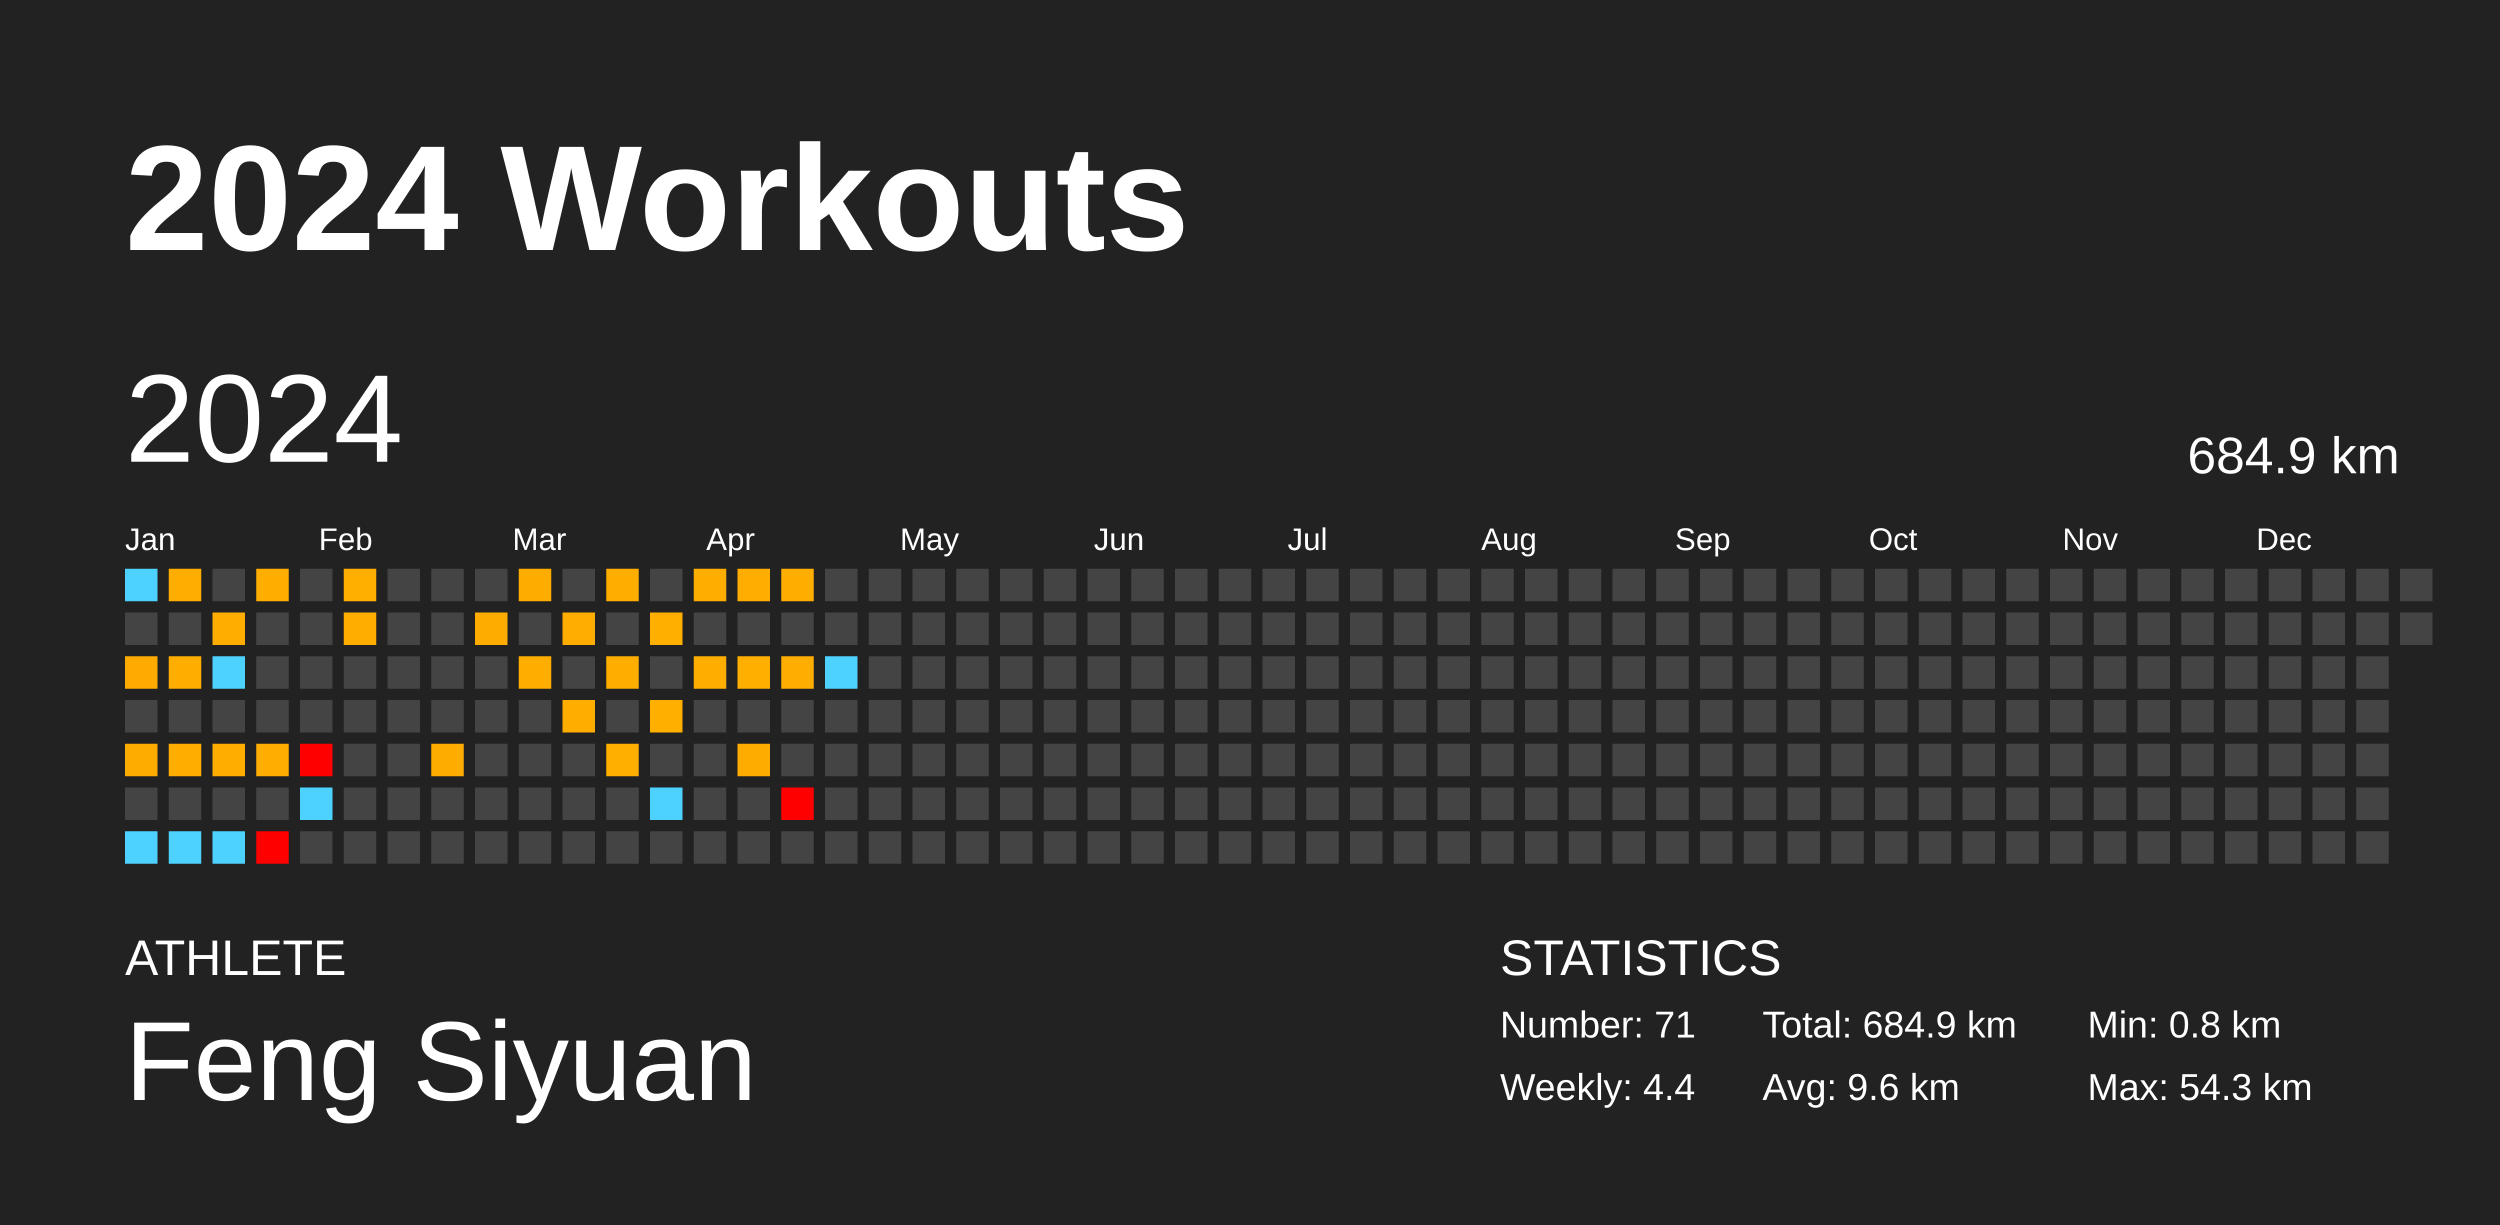
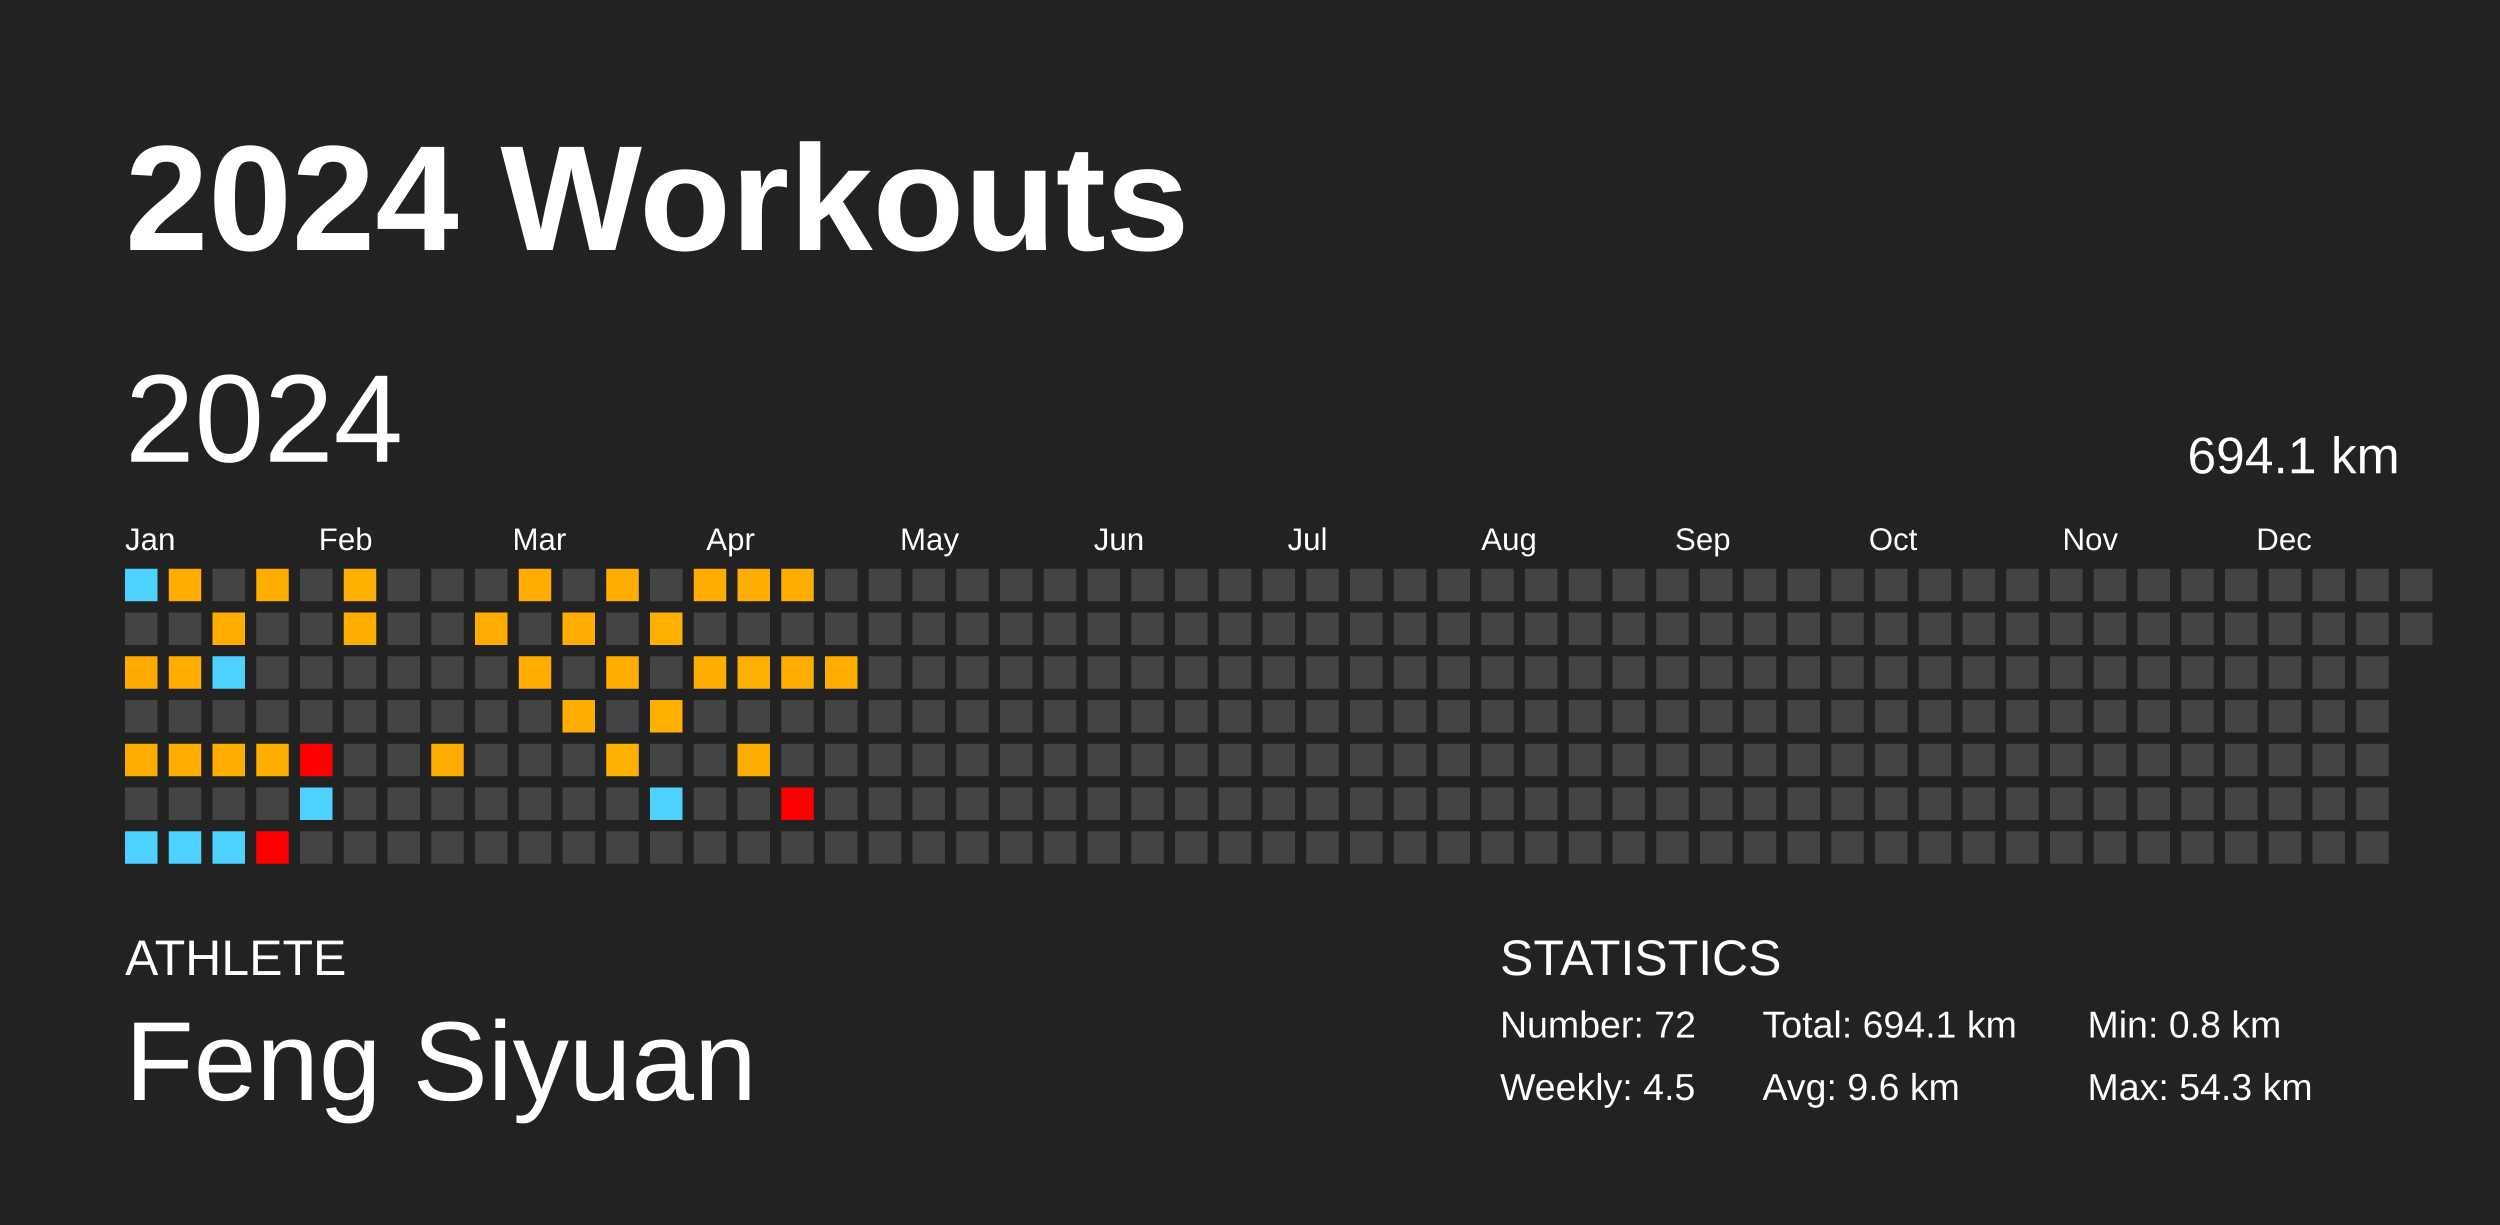
<svg xmlns="http://www.w3.org/2000/svg" baseProfile="full" height="98mm" version="1.1" viewBox="0,0,200,98" width="200mm">
  <defs />
  <rect fill="#222222" height="98" width="200" x="0" y="0" />
  <text fill="#FFFFFF" style="font-size:12px; font-family:Arial; font-weight:bold;" x="10" y="20">2024 Workouts</text>
  <text fill="#FFFFFF" style="font-size:4px; font-family:Arial" x="10" y="78">ATHLETE</text>
  <text fill="#FFFFFF" style="font-size:9px; font-family:Arial" x="10" y="88">Feng Siyuan</text>
  <text fill="#FFFFFF" style="font-size:4px; font-family:Arial" x="120" y="78">STATISTICS</text>
-   <text fill="#FFFFFF" style="font-size:3px; font-family:Arial" x="120" y="83">Number: 71</text>
-   <text fill="#FFFFFF" style="font-size:3px; font-family:Arial" x="120" y="88">Weekly: 4.4</text>
-   <text fill="#FFFFFF" style="font-size:3px; font-family:Arial" x="141" y="83">Total: 684.9 km</text>
+   <text fill="#FFFFFF" style="font-size:3px; font-family:Arial" x="120" y="83">Number: 72</text>
+   <text fill="#FFFFFF" style="font-size:3px; font-family:Arial" x="120" y="88">Weekly: 4.5</text>
+   <text fill="#FFFFFF" style="font-size:3px; font-family:Arial" x="141" y="83">Total: 694.1 km</text>
  <text fill="#FFFFFF" style="font-size:3px; font-family:Arial" x="141" y="88">Avg: 9.6 km</text>
  <text fill="#FFFFFF" style="font-size:3px; font-family:Arial" x="167" y="83">Min: 0.8 km</text>
  <text fill="#FFFFFF" style="font-size:3px; font-family:Arial" x="167" y="88">Max: 54.3 km</text>
  <text dominant-baseline="hanging" fill="#FFFFFF" style="font-size:10.0px; font-family:Arial;" x="10" y="30">2024</text>
-   <text dominant-baseline="hanging" fill="#FFFFFF" style="font-size:4.125px; font-family:Arial;" x="175" y="35">684.9 km</text>
+   <text dominant-baseline="hanging" fill="#FFFFFF" style="font-size:4.125px; font-family:Arial;" x="175" y="35">694.1 km</text>
  <text fill="#FFFFFF" style="font-size:2.5px; font-family:Arial" x="10.0" y="44">Jan</text>
  <text fill="#FFFFFF" style="font-size:2.5px; font-family:Arial" x="25.5" y="44">Feb</text>
  <text fill="#FFFFFF" style="font-size:2.5px; font-family:Arial" x="41.0" y="44">Mar</text>
  <text fill="#FFFFFF" style="font-size:2.5px; font-family:Arial" x="56.5" y="44">Apr</text>
  <text fill="#FFFFFF" style="font-size:2.5px; font-family:Arial" x="72.0" y="44">May</text>
  <text fill="#FFFFFF" style="font-size:2.5px; font-family:Arial" x="87.5" y="44">Jun</text>
  <text fill="#FFFFFF" style="font-size:2.5px; font-family:Arial" x="103.0" y="44">Jul</text>
  <text fill="#FFFFFF" style="font-size:2.5px; font-family:Arial" x="118.5" y="44">Aug</text>
  <text fill="#FFFFFF" style="font-size:2.5px; font-family:Arial" x="134.0" y="44">Sep</text>
  <text fill="#FFFFFF" style="font-size:2.5px; font-family:Arial" x="149.5" y="44">Oct</text>
  <text fill="#FFFFFF" style="font-size:2.5px; font-family:Arial" x="165.0" y="44">Nov</text>
  <text fill="#FFFFFF" style="font-size:2.5px; font-family:Arial" x="180.5" y="44">Dec</text>
  <rect fill="#4dd2ff" height="2.6" width="2.6" x="10.0" y="45.5" />
  <rect fill="#444444" height="2.6" width="2.6" x="10.0" y="49.0" />
  <rect fill="#ffaa00" height="2.6" width="2.6" x="10.0" y="52.5" />
  <rect fill="#444444" height="2.6" width="2.6" x="10.0" y="56.0" />
  <rect fill="#ffac00" height="2.6" width="2.6" x="10.0" y="59.5" />
  <rect fill="#444444" height="2.6" width="2.6" x="10.0" y="63.0" />
  <rect fill="#4dd2ff" height="2.6" width="2.6" x="10.0" y="66.5" />
  <rect fill="#ffad00" height="2.6" width="2.6" x="13.5" y="45.5" />
  <rect fill="#444444" height="2.6" width="2.6" x="13.5" y="49.0" />
  <rect fill="#ffae00" height="2.6" width="2.6" x="13.5" y="52.5" />
  <rect fill="#444444" height="2.6" width="2.6" x="13.5" y="56.0" />
  <rect fill="#ffae00" height="2.6" width="2.6" x="13.5" y="59.5" />
  <rect fill="#444444" height="2.6" width="2.6" x="13.5" y="63.0" />
  <rect fill="#4dd2ff" height="2.6" width="2.6" x="13.5" y="66.5" />
  <rect fill="#444444" height="2.6" width="2.6" x="17.0" y="45.5" />
  <rect fill="#ffae00" height="2.6" width="2.6" x="17.0" y="49.0" />
  <rect fill="#4dd2ff" height="2.6" width="2.6" x="17.0" y="52.5" />
  <rect fill="#444444" height="2.6" width="2.6" x="17.0" y="56.0" />
  <rect fill="#ffae00" height="2.6" width="2.6" x="17.0" y="59.5" />
  <rect fill="#444444" height="2.6" width="2.6" x="17.0" y="63.0" />
  <rect fill="#4dd2ff" height="2.6" width="2.6" x="17.0" y="66.5" />
  <rect fill="#ffae00" height="2.6" width="2.6" x="20.5" y="45.5" />
  <rect fill="#444444" height="2.6" width="2.6" x="20.5" y="49.0" />
  <rect fill="#444444" height="2.6" width="2.6" x="20.5" y="52.5" />
  <rect fill="#444444" height="2.6" width="2.6" x="20.5" y="56.0" />
  <rect fill="#ffad00" height="2.6" width="2.6" x="20.5" y="59.5" />
  <rect fill="#444444" height="2.6" width="2.6" x="20.5" y="63.0" />
  <rect fill="red" height="2.6" width="2.6" x="20.5" y="66.5" />
  <rect fill="#444444" height="2.6" width="2.6" x="24.0" y="45.5" />
  <rect fill="#444444" height="2.6" width="2.6" x="24.0" y="49.0" />
  <rect fill="#444444" height="2.6" width="2.6" x="24.0" y="52.5" />
  <rect fill="#444444" height="2.6" width="2.6" x="24.0" y="56.0" />
  <rect fill="red" height="2.6" width="2.6" x="24.0" y="59.5" />
  <rect fill="#4dd2ff" height="2.6" width="2.6" x="24.0" y="63.0" />
  <rect fill="#444444" height="2.6" width="2.6" x="24.0" y="66.5" />
  <rect fill="#ffaf00" height="2.6" width="2.6" x="27.5" y="45.5" />
  <rect fill="#ffae00" height="2.6" width="2.6" x="27.5" y="49.0" />
  <rect fill="#444444" height="2.6" width="2.6" x="27.5" y="52.5" />
  <rect fill="#444444" height="2.6" width="2.6" x="27.5" y="56.0" />
  <rect fill="#444444" height="2.6" width="2.6" x="27.5" y="59.5" />
  <rect fill="#444444" height="2.6" width="2.6" x="27.5" y="63.0" />
  <rect fill="#444444" height="2.6" width="2.6" x="27.5" y="66.5" />
  <rect fill="#444444" height="2.6" width="2.6" x="31.0" y="45.5" />
  <rect fill="#444444" height="2.6" width="2.6" x="31.0" y="49.0" />
  <rect fill="#444444" height="2.6" width="2.6" x="31.0" y="52.5" />
  <rect fill="#444444" height="2.6" width="2.6" x="31.0" y="56.0" />
  <rect fill="#444444" height="2.6" width="2.6" x="31.0" y="59.5" />
  <rect fill="#444444" height="2.6" width="2.6" x="31.0" y="63.0" />
  <rect fill="#444444" height="2.6" width="2.6" x="31.0" y="66.5" />
  <rect fill="#444444" height="2.6" width="2.6" x="34.5" y="45.5" />
  <rect fill="#444444" height="2.6" width="2.6" x="34.5" y="49.0" />
  <rect fill="#444444" height="2.6" width="2.6" x="34.5" y="52.5" />
  <rect fill="#444444" height="2.6" width="2.6" x="34.5" y="56.0" />
  <rect fill="#ffac00" height="2.6" width="2.6" x="34.5" y="59.5" />
  <rect fill="#444444" height="2.6" width="2.6" x="34.5" y="63.0" />
  <rect fill="#444444" height="2.6" width="2.6" x="34.5" y="66.5" />
  <rect fill="#444444" height="2.6" width="2.6" x="38.0" y="45.5" />
  <rect fill="#ffac00" height="2.6" width="2.6" x="38.0" y="49.0" />
  <rect fill="#444444" height="2.6" width="2.6" x="38.0" y="52.5" />
  <rect fill="#444444" height="2.6" width="2.6" x="38.0" y="56.0" />
  <rect fill="#444444" height="2.6" width="2.6" x="38.0" y="59.5" />
  <rect fill="#444444" height="2.6" width="2.6" x="38.0" y="63.0" />
  <rect fill="#444444" height="2.6" width="2.6" x="38.0" y="66.5" />
  <rect fill="#ffac00" height="2.6" width="2.6" x="41.5" y="45.5" />
  <rect fill="#444444" height="2.6" width="2.6" x="41.5" y="49.0" />
  <rect fill="#ffae00" height="2.6" width="2.6" x="41.5" y="52.5" />
  <rect fill="#444444" height="2.6" width="2.6" x="41.5" y="56.0" />
  <rect fill="#444444" height="2.6" width="2.6" x="41.5" y="59.5" />
  <rect fill="#444444" height="2.6" width="2.6" x="41.5" y="63.0" />
  <rect fill="#444444" height="2.6" width="2.6" x="41.5" y="66.5" />
  <rect fill="#444444" height="2.6" width="2.6" x="45.0" y="45.5" />
  <rect fill="#ffad00" height="2.6" width="2.6" x="45.0" y="49.0" />
  <rect fill="#444444" height="2.6" width="2.6" x="45.0" y="52.5" />
  <rect fill="#ffae00" height="2.6" width="2.6" x="45.0" y="56.0" />
  <rect fill="#444444" height="2.6" width="2.6" x="45.0" y="59.5" />
  <rect fill="#444444" height="2.6" width="2.6" x="45.0" y="63.0" />
  <rect fill="#444444" height="2.6" width="2.6" x="45.0" y="66.5" />
  <rect fill="#ffae00" height="2.6" width="2.6" x="48.5" y="45.5" />
  <rect fill="#444444" height="2.6" width="2.6" x="48.5" y="49.0" />
  <rect fill="#ffae00" height="2.6" width="2.6" x="48.5" y="52.5" />
  <rect fill="#444444" height="2.6" width="2.6" x="48.5" y="56.0" />
  <rect fill="#ffaf00" height="2.6" width="2.6" x="48.5" y="59.5" />
  <rect fill="#444444" height="2.6" width="2.6" x="48.5" y="63.0" />
  <rect fill="#444444" height="2.6" width="2.6" x="48.5" y="66.5" />
  <rect fill="#444444" height="2.6" width="2.6" x="52.0" y="45.5" />
  <rect fill="#ffaf00" height="2.6" width="2.6" x="52.0" y="49.0" />
  <rect fill="#444444" height="2.6" width="2.6" x="52.0" y="52.5" />
  <rect fill="#ffaf00" height="2.6" width="2.6" x="52.0" y="56.0" />
  <rect fill="#444444" height="2.6" width="2.6" x="52.0" y="59.5" />
  <rect fill="#4dd2ff" height="2.6" width="2.6" x="52.0" y="63.0" />
  <rect fill="#444444" height="2.6" width="2.6" x="52.0" y="66.5" />
  <rect fill="#ffae00" height="2.6" width="2.6" x="55.5" y="45.5" />
  <rect fill="#444444" height="2.6" width="2.6" x="55.5" y="49.0" />
  <rect fill="#ffae00" height="2.6" width="2.6" x="55.5" y="52.5" />
  <rect fill="#444444" height="2.6" width="2.6" x="55.5" y="56.0" />
  <rect fill="#444444" height="2.6" width="2.6" x="55.5" y="59.5" />
  <rect fill="#444444" height="2.6" width="2.6" x="55.5" y="63.0" />
  <rect fill="#444444" height="2.6" width="2.6" x="55.5" y="66.5" />
  <rect fill="#ffad00" height="2.6" width="2.6" x="59.0" y="45.5" />
  <rect fill="#444444" height="2.6" width="2.6" x="59.0" y="49.0" />
  <rect fill="#ffaf00" height="2.6" width="2.6" x="59.0" y="52.5" />
  <rect fill="#444444" height="2.6" width="2.6" x="59.0" y="56.0" />
  <rect fill="#ffac00" height="2.6" width="2.6" x="59.0" y="59.5" />
  <rect fill="#444444" height="2.6" width="2.6" x="59.0" y="63.0" />
  <rect fill="#444444" height="2.6" width="2.6" x="59.0" y="66.5" />
  <rect fill="#ffae00" height="2.6" width="2.6" x="62.5" y="45.5" />
  <rect fill="#444444" height="2.6" width="2.6" x="62.5" y="49.0" />
  <rect fill="#ffad00" height="2.6" width="2.6" x="62.5" y="52.5" />
  <rect fill="#444444" height="2.6" width="2.6" x="62.5" y="56.0" />
  <rect fill="#444444" height="2.6" width="2.6" x="62.5" y="59.5" />
  <rect fill="red" height="2.6" width="2.6" x="62.5" y="63.0" />
  <rect fill="#444444" height="2.6" width="2.6" x="62.5" y="66.5" />
  <rect fill="#444444" height="2.6" width="2.6" x="66.0" y="45.5" />
  <rect fill="#444444" height="2.6" width="2.6" x="66.0" y="49.0" />
-   <rect fill="#4dd2ff" height="2.6" width="2.6" x="66.0" y="52.5" />
+   <rect fill="#ffad00" height="2.6" width="2.6" x="66.0" y="52.5" />
  <rect fill="#444444" height="2.6" width="2.6" x="66.0" y="56.0" />
  <rect fill="#444444" height="2.6" width="2.6" x="66.0" y="59.5" />
  <rect fill="#444444" height="2.6" width="2.6" x="66.0" y="63.0" />
  <rect fill="#444444" height="2.6" width="2.6" x="66.0" y="66.5" />
  <rect fill="#444444" height="2.6" width="2.6" x="69.5" y="45.5" />
  <rect fill="#444444" height="2.6" width="2.6" x="69.5" y="49.0" />
  <rect fill="#444444" height="2.6" width="2.6" x="69.5" y="52.5" />
  <rect fill="#444444" height="2.6" width="2.6" x="69.5" y="56.0" />
  <rect fill="#444444" height="2.6" width="2.6" x="69.5" y="59.5" />
  <rect fill="#444444" height="2.6" width="2.6" x="69.5" y="63.0" />
  <rect fill="#444444" height="2.6" width="2.6" x="69.5" y="66.5" />
  <rect fill="#444444" height="2.6" width="2.6" x="73.0" y="45.5" />
  <rect fill="#444444" height="2.6" width="2.6" x="73.0" y="49.0" />
  <rect fill="#444444" height="2.6" width="2.6" x="73.0" y="52.5" />
  <rect fill="#444444" height="2.6" width="2.6" x="73.0" y="56.0" />
  <rect fill="#444444" height="2.6" width="2.6" x="73.0" y="59.5" />
  <rect fill="#444444" height="2.6" width="2.6" x="73.0" y="63.0" />
  <rect fill="#444444" height="2.6" width="2.6" x="73.0" y="66.5" />
  <rect fill="#444444" height="2.6" width="2.6" x="76.5" y="45.5" />
  <rect fill="#444444" height="2.6" width="2.6" x="76.5" y="49.0" />
  <rect fill="#444444" height="2.6" width="2.6" x="76.5" y="52.5" />
  <rect fill="#444444" height="2.6" width="2.6" x="76.5" y="56.0" />
  <rect fill="#444444" height="2.6" width="2.6" x="76.5" y="59.5" />
  <rect fill="#444444" height="2.6" width="2.6" x="76.5" y="63.0" />
  <rect fill="#444444" height="2.6" width="2.6" x="76.5" y="66.5" />
  <rect fill="#444444" height="2.6" width="2.6" x="80.0" y="45.5" />
  <rect fill="#444444" height="2.6" width="2.6" x="80.0" y="49.0" />
  <rect fill="#444444" height="2.6" width="2.6" x="80.0" y="52.5" />
  <rect fill="#444444" height="2.6" width="2.6" x="80.0" y="56.0" />
  <rect fill="#444444" height="2.6" width="2.6" x="80.0" y="59.5" />
  <rect fill="#444444" height="2.6" width="2.6" x="80.0" y="63.0" />
  <rect fill="#444444" height="2.6" width="2.6" x="80.0" y="66.5" />
  <rect fill="#444444" height="2.6" width="2.6" x="83.5" y="45.5" />
  <rect fill="#444444" height="2.6" width="2.6" x="83.5" y="49.0" />
  <rect fill="#444444" height="2.6" width="2.6" x="83.5" y="52.5" />
  <rect fill="#444444" height="2.6" width="2.6" x="83.5" y="56.0" />
  <rect fill="#444444" height="2.6" width="2.6" x="83.5" y="59.5" />
  <rect fill="#444444" height="2.6" width="2.6" x="83.5" y="63.0" />
  <rect fill="#444444" height="2.6" width="2.6" x="83.5" y="66.5" />
  <rect fill="#444444" height="2.6" width="2.6" x="87.0" y="45.5" />
  <rect fill="#444444" height="2.6" width="2.6" x="87.0" y="49.0" />
  <rect fill="#444444" height="2.6" width="2.6" x="87.0" y="52.5" />
  <rect fill="#444444" height="2.6" width="2.6" x="87.0" y="56.0" />
  <rect fill="#444444" height="2.6" width="2.6" x="87.0" y="59.5" />
  <rect fill="#444444" height="2.6" width="2.6" x="87.0" y="63.0" />
  <rect fill="#444444" height="2.6" width="2.6" x="87.0" y="66.5" />
  <rect fill="#444444" height="2.6" width="2.6" x="90.5" y="45.5" />
  <rect fill="#444444" height="2.6" width="2.6" x="90.5" y="49.0" />
  <rect fill="#444444" height="2.6" width="2.6" x="90.5" y="52.5" />
  <rect fill="#444444" height="2.6" width="2.6" x="90.5" y="56.0" />
  <rect fill="#444444" height="2.6" width="2.6" x="90.5" y="59.5" />
  <rect fill="#444444" height="2.6" width="2.6" x="90.5" y="63.0" />
  <rect fill="#444444" height="2.6" width="2.6" x="90.5" y="66.5" />
  <rect fill="#444444" height="2.6" width="2.6" x="94.0" y="45.5" />
  <rect fill="#444444" height="2.6" width="2.6" x="94.0" y="49.0" />
  <rect fill="#444444" height="2.6" width="2.6" x="94.0" y="52.5" />
  <rect fill="#444444" height="2.6" width="2.6" x="94.0" y="56.0" />
  <rect fill="#444444" height="2.6" width="2.6" x="94.0" y="59.5" />
  <rect fill="#444444" height="2.6" width="2.6" x="94.0" y="63.0" />
  <rect fill="#444444" height="2.6" width="2.6" x="94.0" y="66.5" />
  <rect fill="#444444" height="2.6" width="2.6" x="97.5" y="45.5" />
  <rect fill="#444444" height="2.6" width="2.6" x="97.5" y="49.0" />
  <rect fill="#444444" height="2.6" width="2.6" x="97.5" y="52.5" />
  <rect fill="#444444" height="2.6" width="2.6" x="97.5" y="56.0" />
  <rect fill="#444444" height="2.6" width="2.6" x="97.5" y="59.5" />
  <rect fill="#444444" height="2.6" width="2.6" x="97.5" y="63.0" />
  <rect fill="#444444" height="2.6" width="2.6" x="97.5" y="66.5" />
  <rect fill="#444444" height="2.6" width="2.6" x="101.0" y="45.5" />
  <rect fill="#444444" height="2.6" width="2.6" x="101.0" y="49.0" />
  <rect fill="#444444" height="2.6" width="2.6" x="101.0" y="52.5" />
  <rect fill="#444444" height="2.6" width="2.6" x="101.0" y="56.0" />
  <rect fill="#444444" height="2.6" width="2.6" x="101.0" y="59.5" />
  <rect fill="#444444" height="2.6" width="2.6" x="101.0" y="63.0" />
  <rect fill="#444444" height="2.6" width="2.6" x="101.0" y="66.5" />
  <rect fill="#444444" height="2.6" width="2.6" x="104.5" y="45.5" />
  <rect fill="#444444" height="2.6" width="2.6" x="104.5" y="49.0" />
  <rect fill="#444444" height="2.6" width="2.6" x="104.5" y="52.5" />
  <rect fill="#444444" height="2.6" width="2.6" x="104.5" y="56.0" />
  <rect fill="#444444" height="2.6" width="2.6" x="104.5" y="59.5" />
  <rect fill="#444444" height="2.6" width="2.6" x="104.5" y="63.0" />
  <rect fill="#444444" height="2.6" width="2.6" x="104.5" y="66.5" />
  <rect fill="#444444" height="2.6" width="2.6" x="108.0" y="45.5" />
  <rect fill="#444444" height="2.6" width="2.6" x="108.0" y="49.0" />
  <rect fill="#444444" height="2.6" width="2.6" x="108.0" y="52.5" />
  <rect fill="#444444" height="2.6" width="2.6" x="108.0" y="56.0" />
  <rect fill="#444444" height="2.6" width="2.6" x="108.0" y="59.5" />
  <rect fill="#444444" height="2.6" width="2.6" x="108.0" y="63.0" />
  <rect fill="#444444" height="2.6" width="2.6" x="108.0" y="66.5" />
  <rect fill="#444444" height="2.6" width="2.6" x="111.5" y="45.5" />
  <rect fill="#444444" height="2.6" width="2.6" x="111.5" y="49.0" />
  <rect fill="#444444" height="2.6" width="2.6" x="111.5" y="52.5" />
  <rect fill="#444444" height="2.6" width="2.6" x="111.5" y="56.0" />
  <rect fill="#444444" height="2.6" width="2.6" x="111.5" y="59.5" />
  <rect fill="#444444" height="2.6" width="2.6" x="111.5" y="63.0" />
  <rect fill="#444444" height="2.6" width="2.6" x="111.5" y="66.5" />
  <rect fill="#444444" height="2.6" width="2.6" x="115.0" y="45.5" />
  <rect fill="#444444" height="2.6" width="2.6" x="115.0" y="49.0" />
  <rect fill="#444444" height="2.6" width="2.6" x="115.0" y="52.5" />
  <rect fill="#444444" height="2.6" width="2.6" x="115.0" y="56.0" />
  <rect fill="#444444" height="2.6" width="2.6" x="115.0" y="59.5" />
  <rect fill="#444444" height="2.6" width="2.6" x="115.0" y="63.0" />
  <rect fill="#444444" height="2.6" width="2.6" x="115.0" y="66.5" />
  <rect fill="#444444" height="2.6" width="2.6" x="118.5" y="45.5" />
  <rect fill="#444444" height="2.6" width="2.6" x="118.5" y="49.0" />
  <rect fill="#444444" height="2.6" width="2.6" x="118.5" y="52.5" />
  <rect fill="#444444" height="2.6" width="2.6" x="118.5" y="56.0" />
  <rect fill="#444444" height="2.6" width="2.6" x="118.5" y="59.5" />
  <rect fill="#444444" height="2.6" width="2.6" x="118.5" y="63.0" />
  <rect fill="#444444" height="2.6" width="2.6" x="118.5" y="66.5" />
  <rect fill="#444444" height="2.6" width="2.6" x="122.0" y="45.5" />
  <rect fill="#444444" height="2.6" width="2.6" x="122.0" y="49.0" />
  <rect fill="#444444" height="2.6" width="2.6" x="122.0" y="52.5" />
  <rect fill="#444444" height="2.6" width="2.6" x="122.0" y="56.0" />
  <rect fill="#444444" height="2.6" width="2.6" x="122.0" y="59.5" />
  <rect fill="#444444" height="2.6" width="2.6" x="122.0" y="63.0" />
  <rect fill="#444444" height="2.6" width="2.6" x="122.0" y="66.5" />
  <rect fill="#444444" height="2.6" width="2.6" x="125.5" y="45.5" />
  <rect fill="#444444" height="2.6" width="2.6" x="125.5" y="49.0" />
  <rect fill="#444444" height="2.6" width="2.6" x="125.5" y="52.5" />
  <rect fill="#444444" height="2.6" width="2.6" x="125.5" y="56.0" />
  <rect fill="#444444" height="2.6" width="2.6" x="125.5" y="59.5" />
  <rect fill="#444444" height="2.6" width="2.6" x="125.5" y="63.0" />
  <rect fill="#444444" height="2.6" width="2.6" x="125.5" y="66.5" />
  <rect fill="#444444" height="2.6" width="2.6" x="129.0" y="45.5" />
  <rect fill="#444444" height="2.6" width="2.6" x="129.0" y="49.0" />
  <rect fill="#444444" height="2.6" width="2.6" x="129.0" y="52.5" />
  <rect fill="#444444" height="2.6" width="2.6" x="129.0" y="56.0" />
  <rect fill="#444444" height="2.6" width="2.6" x="129.0" y="59.5" />
  <rect fill="#444444" height="2.6" width="2.6" x="129.0" y="63.0" />
  <rect fill="#444444" height="2.6" width="2.6" x="129.0" y="66.5" />
  <rect fill="#444444" height="2.6" width="2.6" x="132.5" y="45.5" />
  <rect fill="#444444" height="2.6" width="2.6" x="132.5" y="49.0" />
  <rect fill="#444444" height="2.6" width="2.6" x="132.5" y="52.5" />
  <rect fill="#444444" height="2.6" width="2.6" x="132.5" y="56.0" />
  <rect fill="#444444" height="2.6" width="2.6" x="132.5" y="59.5" />
  <rect fill="#444444" height="2.6" width="2.6" x="132.5" y="63.0" />
  <rect fill="#444444" height="2.6" width="2.6" x="132.5" y="66.5" />
  <rect fill="#444444" height="2.6" width="2.6" x="136.0" y="45.5" />
  <rect fill="#444444" height="2.6" width="2.6" x="136.0" y="49.0" />
  <rect fill="#444444" height="2.6" width="2.6" x="136.0" y="52.5" />
  <rect fill="#444444" height="2.6" width="2.6" x="136.0" y="56.0" />
  <rect fill="#444444" height="2.6" width="2.6" x="136.0" y="59.5" />
  <rect fill="#444444" height="2.6" width="2.6" x="136.0" y="63.0" />
  <rect fill="#444444" height="2.6" width="2.6" x="136.0" y="66.5" />
  <rect fill="#444444" height="2.6" width="2.6" x="139.5" y="45.5" />
  <rect fill="#444444" height="2.6" width="2.6" x="139.5" y="49.0" />
  <rect fill="#444444" height="2.6" width="2.6" x="139.5" y="52.5" />
  <rect fill="#444444" height="2.6" width="2.6" x="139.5" y="56.0" />
  <rect fill="#444444" height="2.6" width="2.6" x="139.5" y="59.5" />
  <rect fill="#444444" height="2.6" width="2.6" x="139.5" y="63.0" />
  <rect fill="#444444" height="2.6" width="2.6" x="139.5" y="66.5" />
  <rect fill="#444444" height="2.6" width="2.6" x="143.0" y="45.5" />
  <rect fill="#444444" height="2.6" width="2.6" x="143.0" y="49.0" />
  <rect fill="#444444" height="2.6" width="2.6" x="143.0" y="52.5" />
  <rect fill="#444444" height="2.6" width="2.6" x="143.0" y="56.0" />
  <rect fill="#444444" height="2.6" width="2.6" x="143.0" y="59.5" />
  <rect fill="#444444" height="2.6" width="2.6" x="143.0" y="63.0" />
  <rect fill="#444444" height="2.6" width="2.6" x="143.0" y="66.5" />
  <rect fill="#444444" height="2.6" width="2.6" x="146.5" y="45.5" />
  <rect fill="#444444" height="2.6" width="2.6" x="146.5" y="49.0" />
  <rect fill="#444444" height="2.6" width="2.6" x="146.5" y="52.5" />
  <rect fill="#444444" height="2.6" width="2.6" x="146.5" y="56.0" />
  <rect fill="#444444" height="2.6" width="2.6" x="146.5" y="59.5" />
  <rect fill="#444444" height="2.6" width="2.6" x="146.5" y="63.0" />
  <rect fill="#444444" height="2.6" width="2.6" x="146.5" y="66.5" />
  <rect fill="#444444" height="2.6" width="2.6" x="150.0" y="45.5" />
  <rect fill="#444444" height="2.6" width="2.6" x="150.0" y="49.0" />
  <rect fill="#444444" height="2.6" width="2.6" x="150.0" y="52.5" />
  <rect fill="#444444" height="2.6" width="2.6" x="150.0" y="56.0" />
  <rect fill="#444444" height="2.6" width="2.6" x="150.0" y="59.5" />
  <rect fill="#444444" height="2.6" width="2.6" x="150.0" y="63.0" />
  <rect fill="#444444" height="2.6" width="2.6" x="150.0" y="66.5" />
  <rect fill="#444444" height="2.6" width="2.6" x="153.5" y="45.5" />
  <rect fill="#444444" height="2.6" width="2.6" x="153.5" y="49.0" />
  <rect fill="#444444" height="2.6" width="2.6" x="153.5" y="52.5" />
  <rect fill="#444444" height="2.6" width="2.6" x="153.5" y="56.0" />
  <rect fill="#444444" height="2.6" width="2.6" x="153.5" y="59.5" />
  <rect fill="#444444" height="2.6" width="2.6" x="153.5" y="63.0" />
  <rect fill="#444444" height="2.6" width="2.6" x="153.5" y="66.5" />
  <rect fill="#444444" height="2.6" width="2.6" x="157.0" y="45.5" />
  <rect fill="#444444" height="2.6" width="2.6" x="157.0" y="49.0" />
  <rect fill="#444444" height="2.6" width="2.6" x="157.0" y="52.5" />
  <rect fill="#444444" height="2.6" width="2.6" x="157.0" y="56.0" />
  <rect fill="#444444" height="2.6" width="2.6" x="157.0" y="59.5" />
  <rect fill="#444444" height="2.6" width="2.6" x="157.0" y="63.0" />
  <rect fill="#444444" height="2.6" width="2.6" x="157.0" y="66.5" />
  <rect fill="#444444" height="2.6" width="2.6" x="160.5" y="45.5" />
  <rect fill="#444444" height="2.6" width="2.6" x="160.5" y="49.0" />
  <rect fill="#444444" height="2.6" width="2.6" x="160.5" y="52.5" />
  <rect fill="#444444" height="2.6" width="2.6" x="160.5" y="56.0" />
  <rect fill="#444444" height="2.6" width="2.6" x="160.5" y="59.5" />
  <rect fill="#444444" height="2.6" width="2.6" x="160.5" y="63.0" />
  <rect fill="#444444" height="2.6" width="2.6" x="160.5" y="66.5" />
  <rect fill="#444444" height="2.6" width="2.6" x="164.0" y="45.5" />
  <rect fill="#444444" height="2.6" width="2.6" x="164.0" y="49.0" />
  <rect fill="#444444" height="2.6" width="2.6" x="164.0" y="52.5" />
  <rect fill="#444444" height="2.6" width="2.6" x="164.0" y="56.0" />
  <rect fill="#444444" height="2.6" width="2.6" x="164.0" y="59.5" />
  <rect fill="#444444" height="2.6" width="2.6" x="164.0" y="63.0" />
  <rect fill="#444444" height="2.6" width="2.6" x="164.0" y="66.5" />
  <rect fill="#444444" height="2.6" width="2.6" x="167.5" y="45.5" />
  <rect fill="#444444" height="2.6" width="2.6" x="167.5" y="49.0" />
  <rect fill="#444444" height="2.6" width="2.6" x="167.5" y="52.5" />
  <rect fill="#444444" height="2.6" width="2.6" x="167.5" y="56.0" />
  <rect fill="#444444" height="2.6" width="2.6" x="167.5" y="59.5" />
  <rect fill="#444444" height="2.6" width="2.6" x="167.5" y="63.0" />
  <rect fill="#444444" height="2.6" width="2.6" x="167.5" y="66.5" />
  <rect fill="#444444" height="2.6" width="2.6" x="171.0" y="45.5" />
  <rect fill="#444444" height="2.6" width="2.6" x="171.0" y="49.0" />
  <rect fill="#444444" height="2.6" width="2.6" x="171.0" y="52.5" />
  <rect fill="#444444" height="2.6" width="2.6" x="171.0" y="56.0" />
  <rect fill="#444444" height="2.6" width="2.6" x="171.0" y="59.5" />
  <rect fill="#444444" height="2.6" width="2.6" x="171.0" y="63.0" />
  <rect fill="#444444" height="2.6" width="2.6" x="171.0" y="66.5" />
  <rect fill="#444444" height="2.6" width="2.6" x="174.5" y="45.5" />
  <rect fill="#444444" height="2.6" width="2.6" x="174.5" y="49.0" />
  <rect fill="#444444" height="2.6" width="2.6" x="174.5" y="52.5" />
  <rect fill="#444444" height="2.6" width="2.6" x="174.5" y="56.0" />
  <rect fill="#444444" height="2.6" width="2.6" x="174.5" y="59.5" />
  <rect fill="#444444" height="2.6" width="2.6" x="174.5" y="63.0" />
  <rect fill="#444444" height="2.6" width="2.6" x="174.5" y="66.5" />
  <rect fill="#444444" height="2.6" width="2.6" x="178.0" y="45.5" />
  <rect fill="#444444" height="2.6" width="2.6" x="178.0" y="49.0" />
  <rect fill="#444444" height="2.6" width="2.6" x="178.0" y="52.5" />
  <rect fill="#444444" height="2.6" width="2.6" x="178.0" y="56.0" />
  <rect fill="#444444" height="2.6" width="2.6" x="178.0" y="59.5" />
  <rect fill="#444444" height="2.6" width="2.6" x="178.0" y="63.0" />
  <rect fill="#444444" height="2.6" width="2.6" x="178.0" y="66.5" />
  <rect fill="#444444" height="2.6" width="2.6" x="181.5" y="45.5" />
  <rect fill="#444444" height="2.6" width="2.6" x="181.5" y="49.0" />
  <rect fill="#444444" height="2.6" width="2.6" x="181.5" y="52.5" />
  <rect fill="#444444" height="2.6" width="2.6" x="181.5" y="56.0" />
  <rect fill="#444444" height="2.6" width="2.6" x="181.5" y="59.5" />
  <rect fill="#444444" height="2.6" width="2.6" x="181.5" y="63.0" />
  <rect fill="#444444" height="2.6" width="2.6" x="181.5" y="66.5" />
  <rect fill="#444444" height="2.6" width="2.6" x="185.0" y="45.5" />
  <rect fill="#444444" height="2.6" width="2.6" x="185.0" y="49.0" />
  <rect fill="#444444" height="2.6" width="2.6" x="185.0" y="52.5" />
  <rect fill="#444444" height="2.6" width="2.6" x="185.0" y="56.0" />
  <rect fill="#444444" height="2.6" width="2.6" x="185.0" y="59.5" />
  <rect fill="#444444" height="2.6" width="2.6" x="185.0" y="63.0" />
  <rect fill="#444444" height="2.6" width="2.6" x="185.0" y="66.5" />
  <rect fill="#444444" height="2.6" width="2.6" x="188.5" y="45.5" />
  <rect fill="#444444" height="2.6" width="2.6" x="188.5" y="49.0" />
  <rect fill="#444444" height="2.6" width="2.6" x="188.5" y="52.5" />
  <rect fill="#444444" height="2.6" width="2.6" x="188.5" y="56.0" />
  <rect fill="#444444" height="2.6" width="2.6" x="188.5" y="59.5" />
  <rect fill="#444444" height="2.6" width="2.6" x="188.5" y="63.0" />
  <rect fill="#444444" height="2.6" width="2.6" x="188.5" y="66.5" />
  <rect fill="#444444" height="2.6" width="2.6" x="192.0" y="45.5" />
  <rect fill="#444444" height="2.6" width="2.6" x="192.0" y="49.0" />
</svg>
